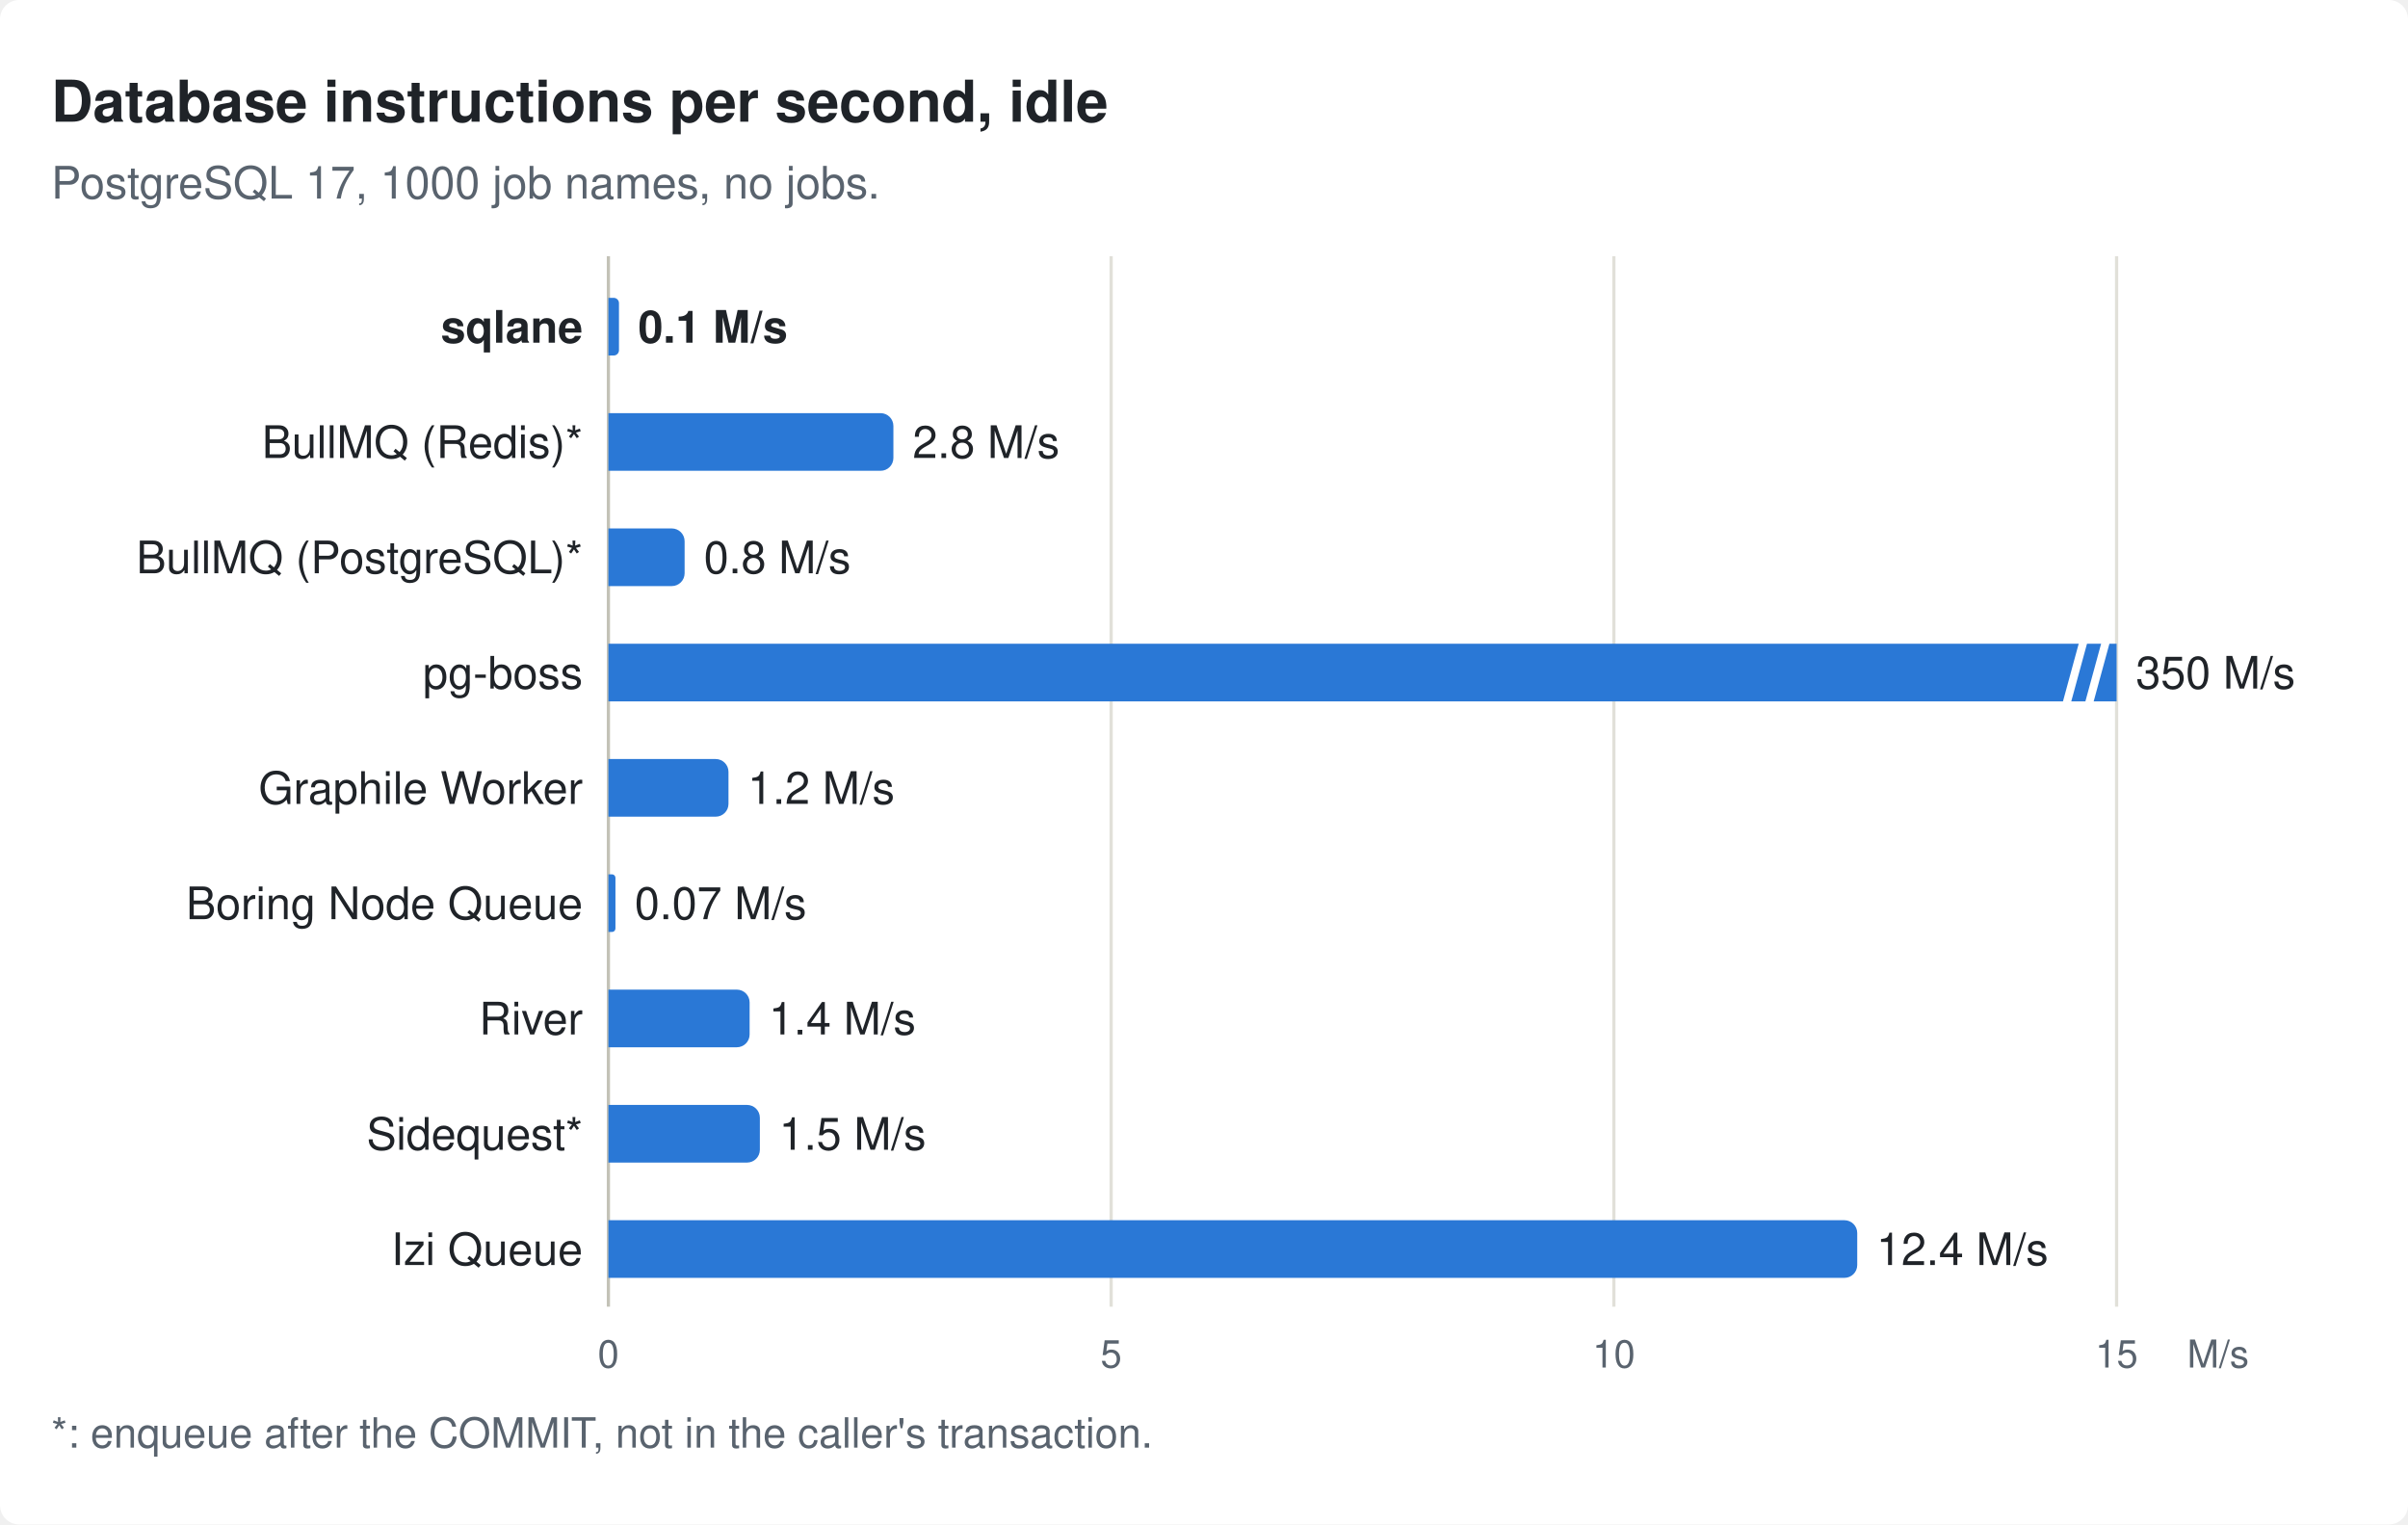
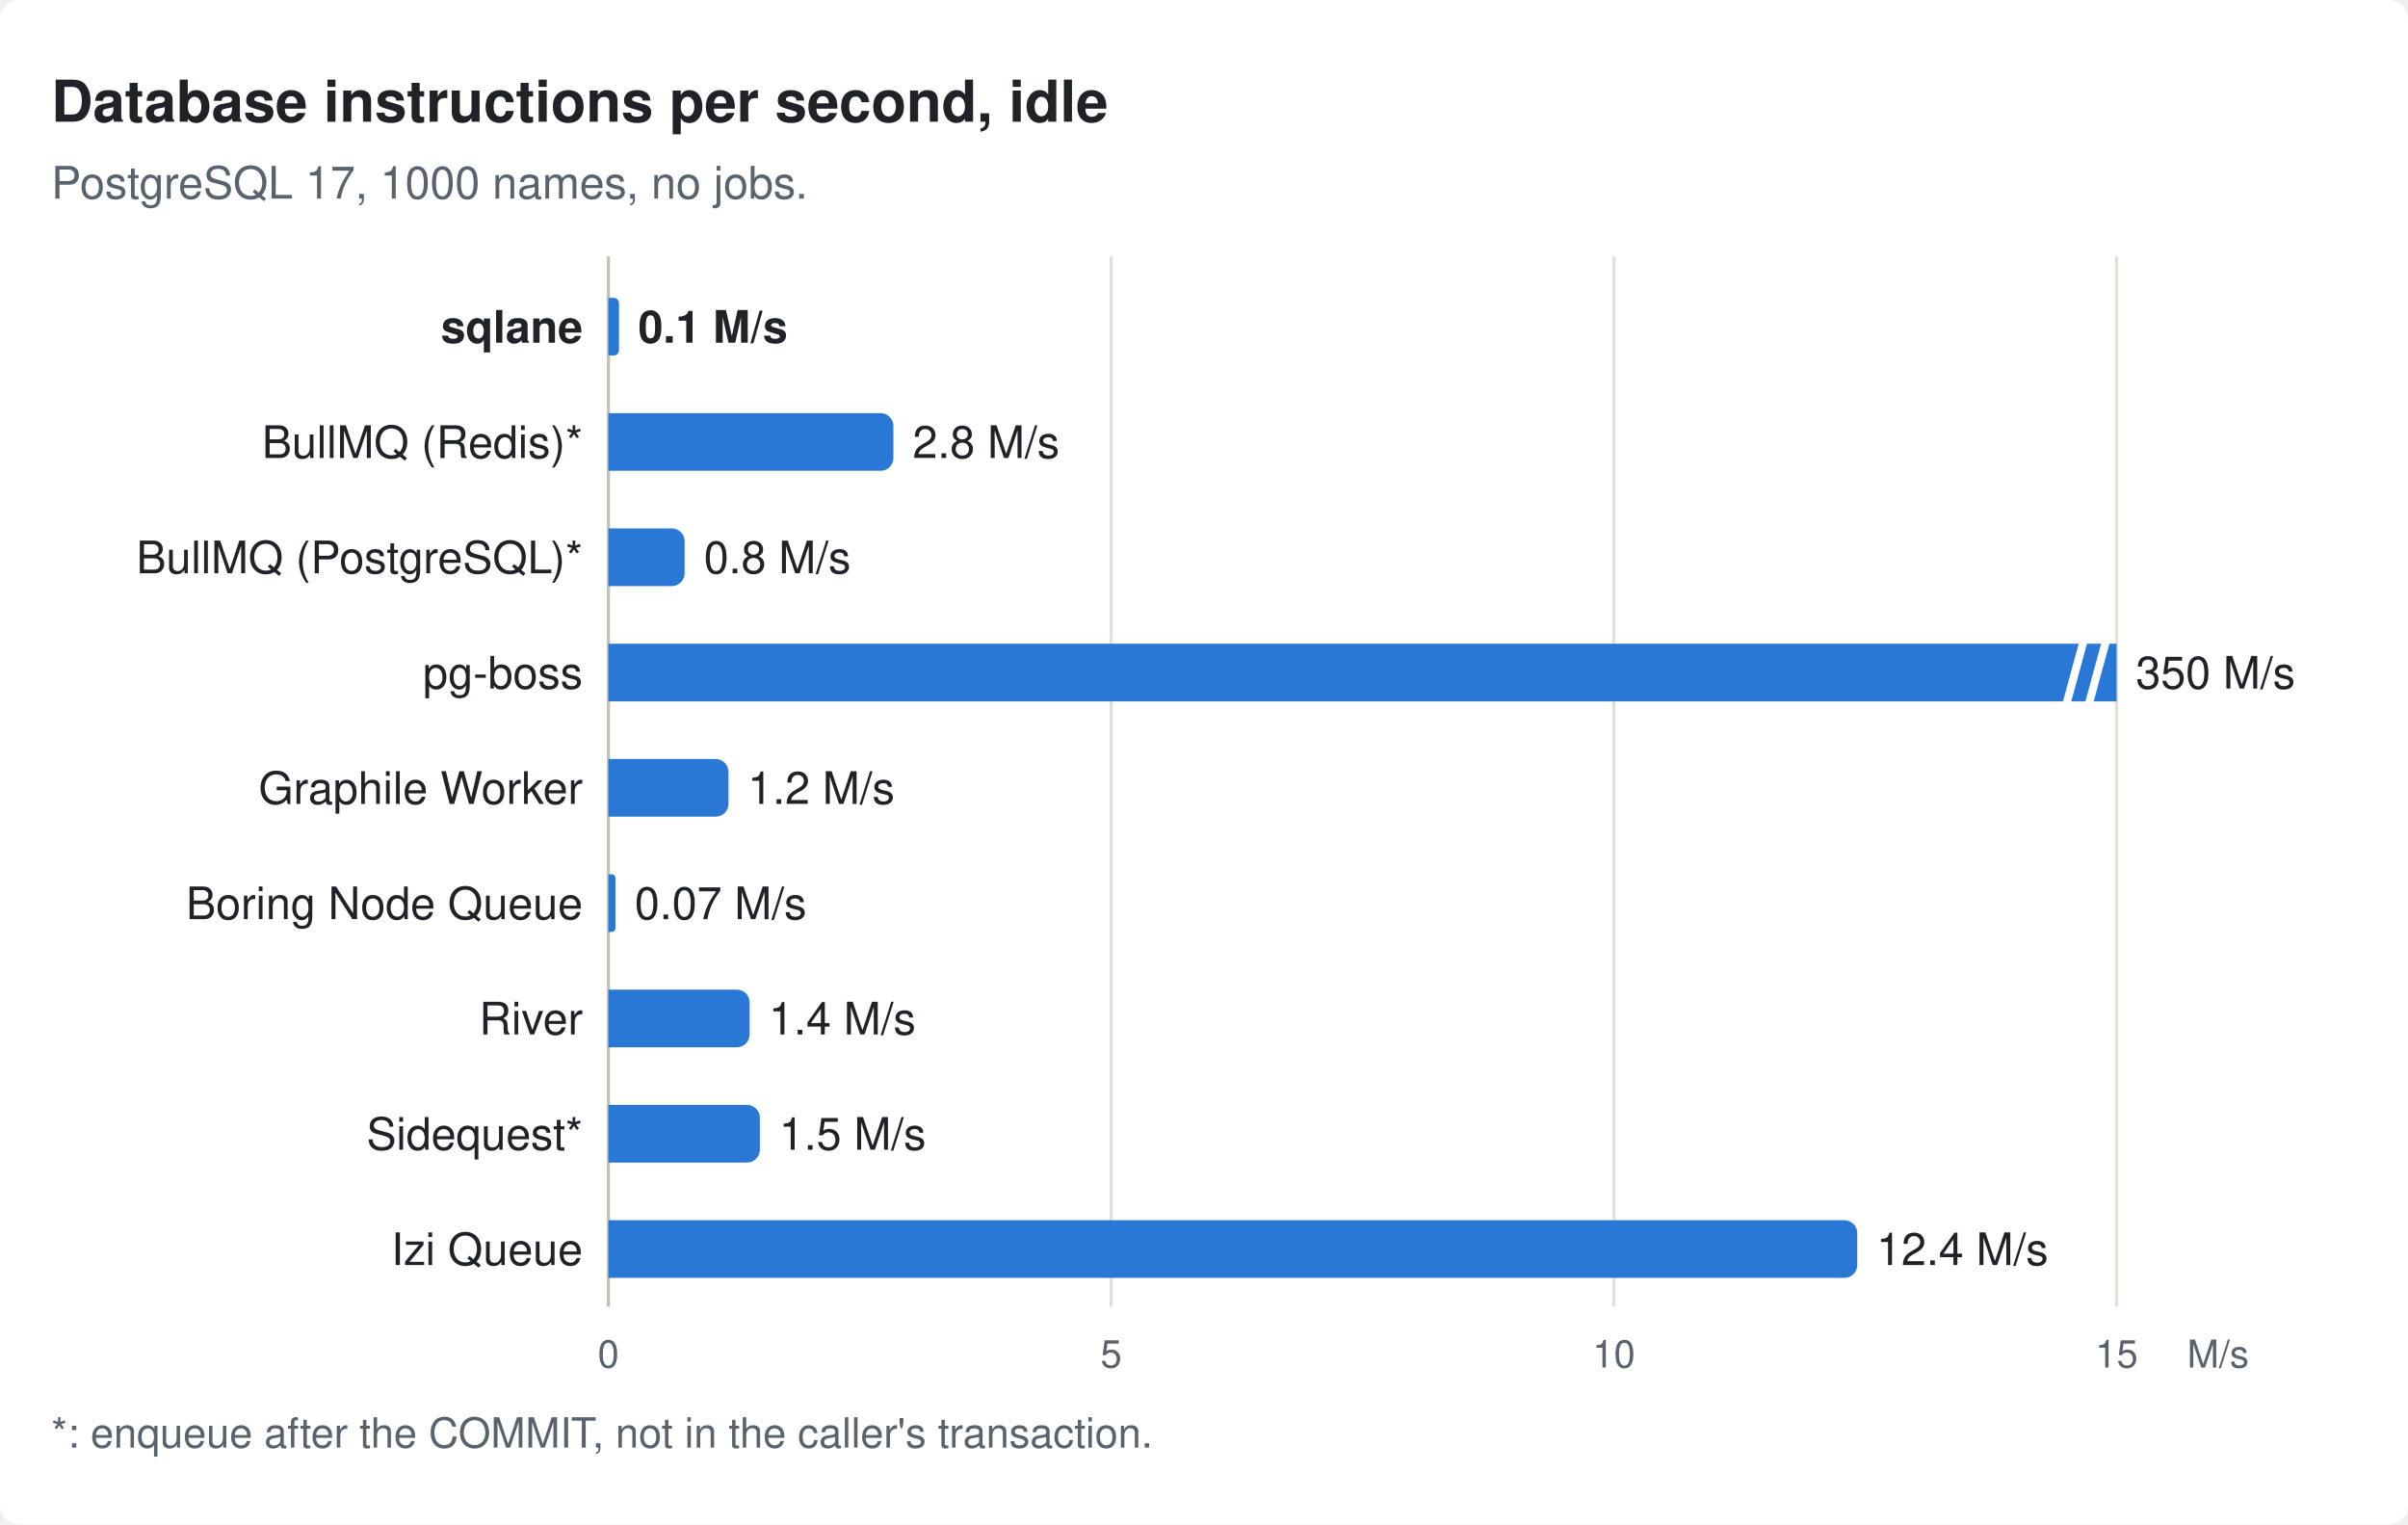
<svg xmlns="http://www.w3.org/2000/svg" width="752" height="476" viewBox="0 0 752 476" font-family="-apple-system, BlinkMacSystemFont, 'Segoe UI', Helvetica, Arial, sans-serif" role="img" aria-label="Database instructions per second, idle">
  <rect width="752" height="476" rx="6" fill="#ffffff" />
  <g transform="translate(16 16)">
    <text x="0" y="22" font-size="18" font-weight="600" fill="#1f2328">Database instructions per second, idle</text>
-     <text x="0" y="46" font-size="14" fill="#59636e">PostgreSQL 17, 1000 job names, no jobs.</text>
+     <text x="0" y="46" font-size="14" fill="#59636e">PostgreSQL 17, 1000 names, no jobs.</text>
    <line x1="174.0" y1="64" x2="174.0" y2="392" stroke="#c3c2b7" />
    <text x="174.0" y="411" font-size="12" fill="#59636e" text-anchor="middle">0</text>
    <line x1="331.0" y1="64" x2="331.0" y2="392" stroke="#e1e0d9" />
    <text x="331.0" y="411" font-size="12" fill="#59636e" text-anchor="middle">5</text>
    <line x1="488.0" y1="64" x2="488.0" y2="392" stroke="#e1e0d9" />
    <text x="488.0" y="411" font-size="12" fill="#59636e" text-anchor="middle">10</text>
    <line x1="645.0" y1="64" x2="645.0" y2="392" stroke="#e1e0d9" />
    <text x="645.0" y="411" font-size="12" fill="#59636e" text-anchor="middle">15</text>
    <text x="667" y="411" font-size="12" fill="#59636e">M/s</text>
    <text x="0" y="436" font-size="13" fill="#59636e">*: enqueue after the COMMIT, not in the caller's transaction.</text>
    <text x="166" y="91" font-size="14" fill="#1f2328" text-anchor="end" font-weight="600">sqlane</text>
    <path d="M174,77H175.6A1.644,1.644 0 0 1 177.3,78.644V93.356A1.644,1.644 0 0 1 175.6,95H174Z" fill="#2a78d6" />
    <text x="183.3" y="91" font-size="14" fill="#1f2328" font-weight="600">0.1 M/s</text>
    <text x="166" y="127" font-size="14" fill="#1f2328" text-anchor="end">BullMQ (Redis)*</text>
    <path d="M174,113H259.0A4,4 0 0 1 263.0,117V127A4,4 0 0 1 259.0,131H174Z" fill="#2a78d6" />
    <text x="269.0" y="127" font-size="14" fill="#1f2328">2.8 M/s</text>
    <text x="166" y="163" font-size="14" fill="#1f2328" text-anchor="end">BullMQ (PostgreSQL)*</text>
    <path d="M174,149H193.8A4,4 0 0 1 197.8,153V163A4,4 0 0 1 193.8,167H174Z" fill="#2a78d6" />
    <text x="203.8" y="163" font-size="14" fill="#1f2328">0.8 M/s</text>
    <text x="166" y="199" font-size="14" fill="#1f2328" text-anchor="end">pg-boss</text>
    <rect x="174" y="185" width="471.0" height="18" fill="#2a78d6" />
    <path d="M629.0,205l6,-22" stroke="#ffffff" stroke-width="2.5" />
    <path d="M636.0,205l6,-22" stroke="#ffffff" stroke-width="2.5" />
    <text x="651.0" y="199" font-size="14" fill="#1f2328">350 M/s</text>
    <text x="166" y="235" font-size="14" fill="#1f2328" text-anchor="end">Graphile Worker</text>
    <path d="M174,221H207.5A4,4 0 0 1 211.5,225V235A4,4 0 0 1 207.5,239H174Z" fill="#2a78d6" />
    <text x="217.5" y="235" font-size="14" fill="#1f2328">1.2 M/s</text>
    <text x="166" y="271" font-size="14" fill="#1f2328" text-anchor="end">Boring Node Queue</text>
    <path d="M174,257H175.1A1.086,1.086 0 0 1 176.2,258.086V273.914A1.086,1.086 0 0 1 175.1,275H174Z" fill="#2a78d6" />
    <text x="182.2" y="271" font-size="14" fill="#1f2328">0.07 M/s</text>
    <text x="166" y="307" font-size="14" fill="#1f2328" text-anchor="end">River</text>
    <path d="M174,293H214.1A4,4 0 0 1 218.1,297V307A4,4 0 0 1 214.1,311H174Z" fill="#2a78d6" />
    <text x="224.1" y="307" font-size="14" fill="#1f2328">1.4 M/s</text>
    <text x="166" y="343" font-size="14" fill="#1f2328" text-anchor="end">Sidequest*</text>
    <path d="M174,329H217.3A4,4 0 0 1 221.3,333V343A4,4 0 0 1 217.3,347H174Z" fill="#2a78d6" />
    <text x="227.3" y="343" font-size="14" fill="#1f2328">1.5 M/s</text>
    <text x="166" y="379" font-size="14" fill="#1f2328" text-anchor="end">Izi Queue</text>
    <path d="M174,365H560.0A4,4 0 0 1 564.0,369V379A4,4 0 0 1 560.0,383H174Z" fill="#2a78d6" />
    <text x="570.0" y="379" font-size="14" fill="#1f2328">12.4 M/s</text>
  </g>
</svg>
